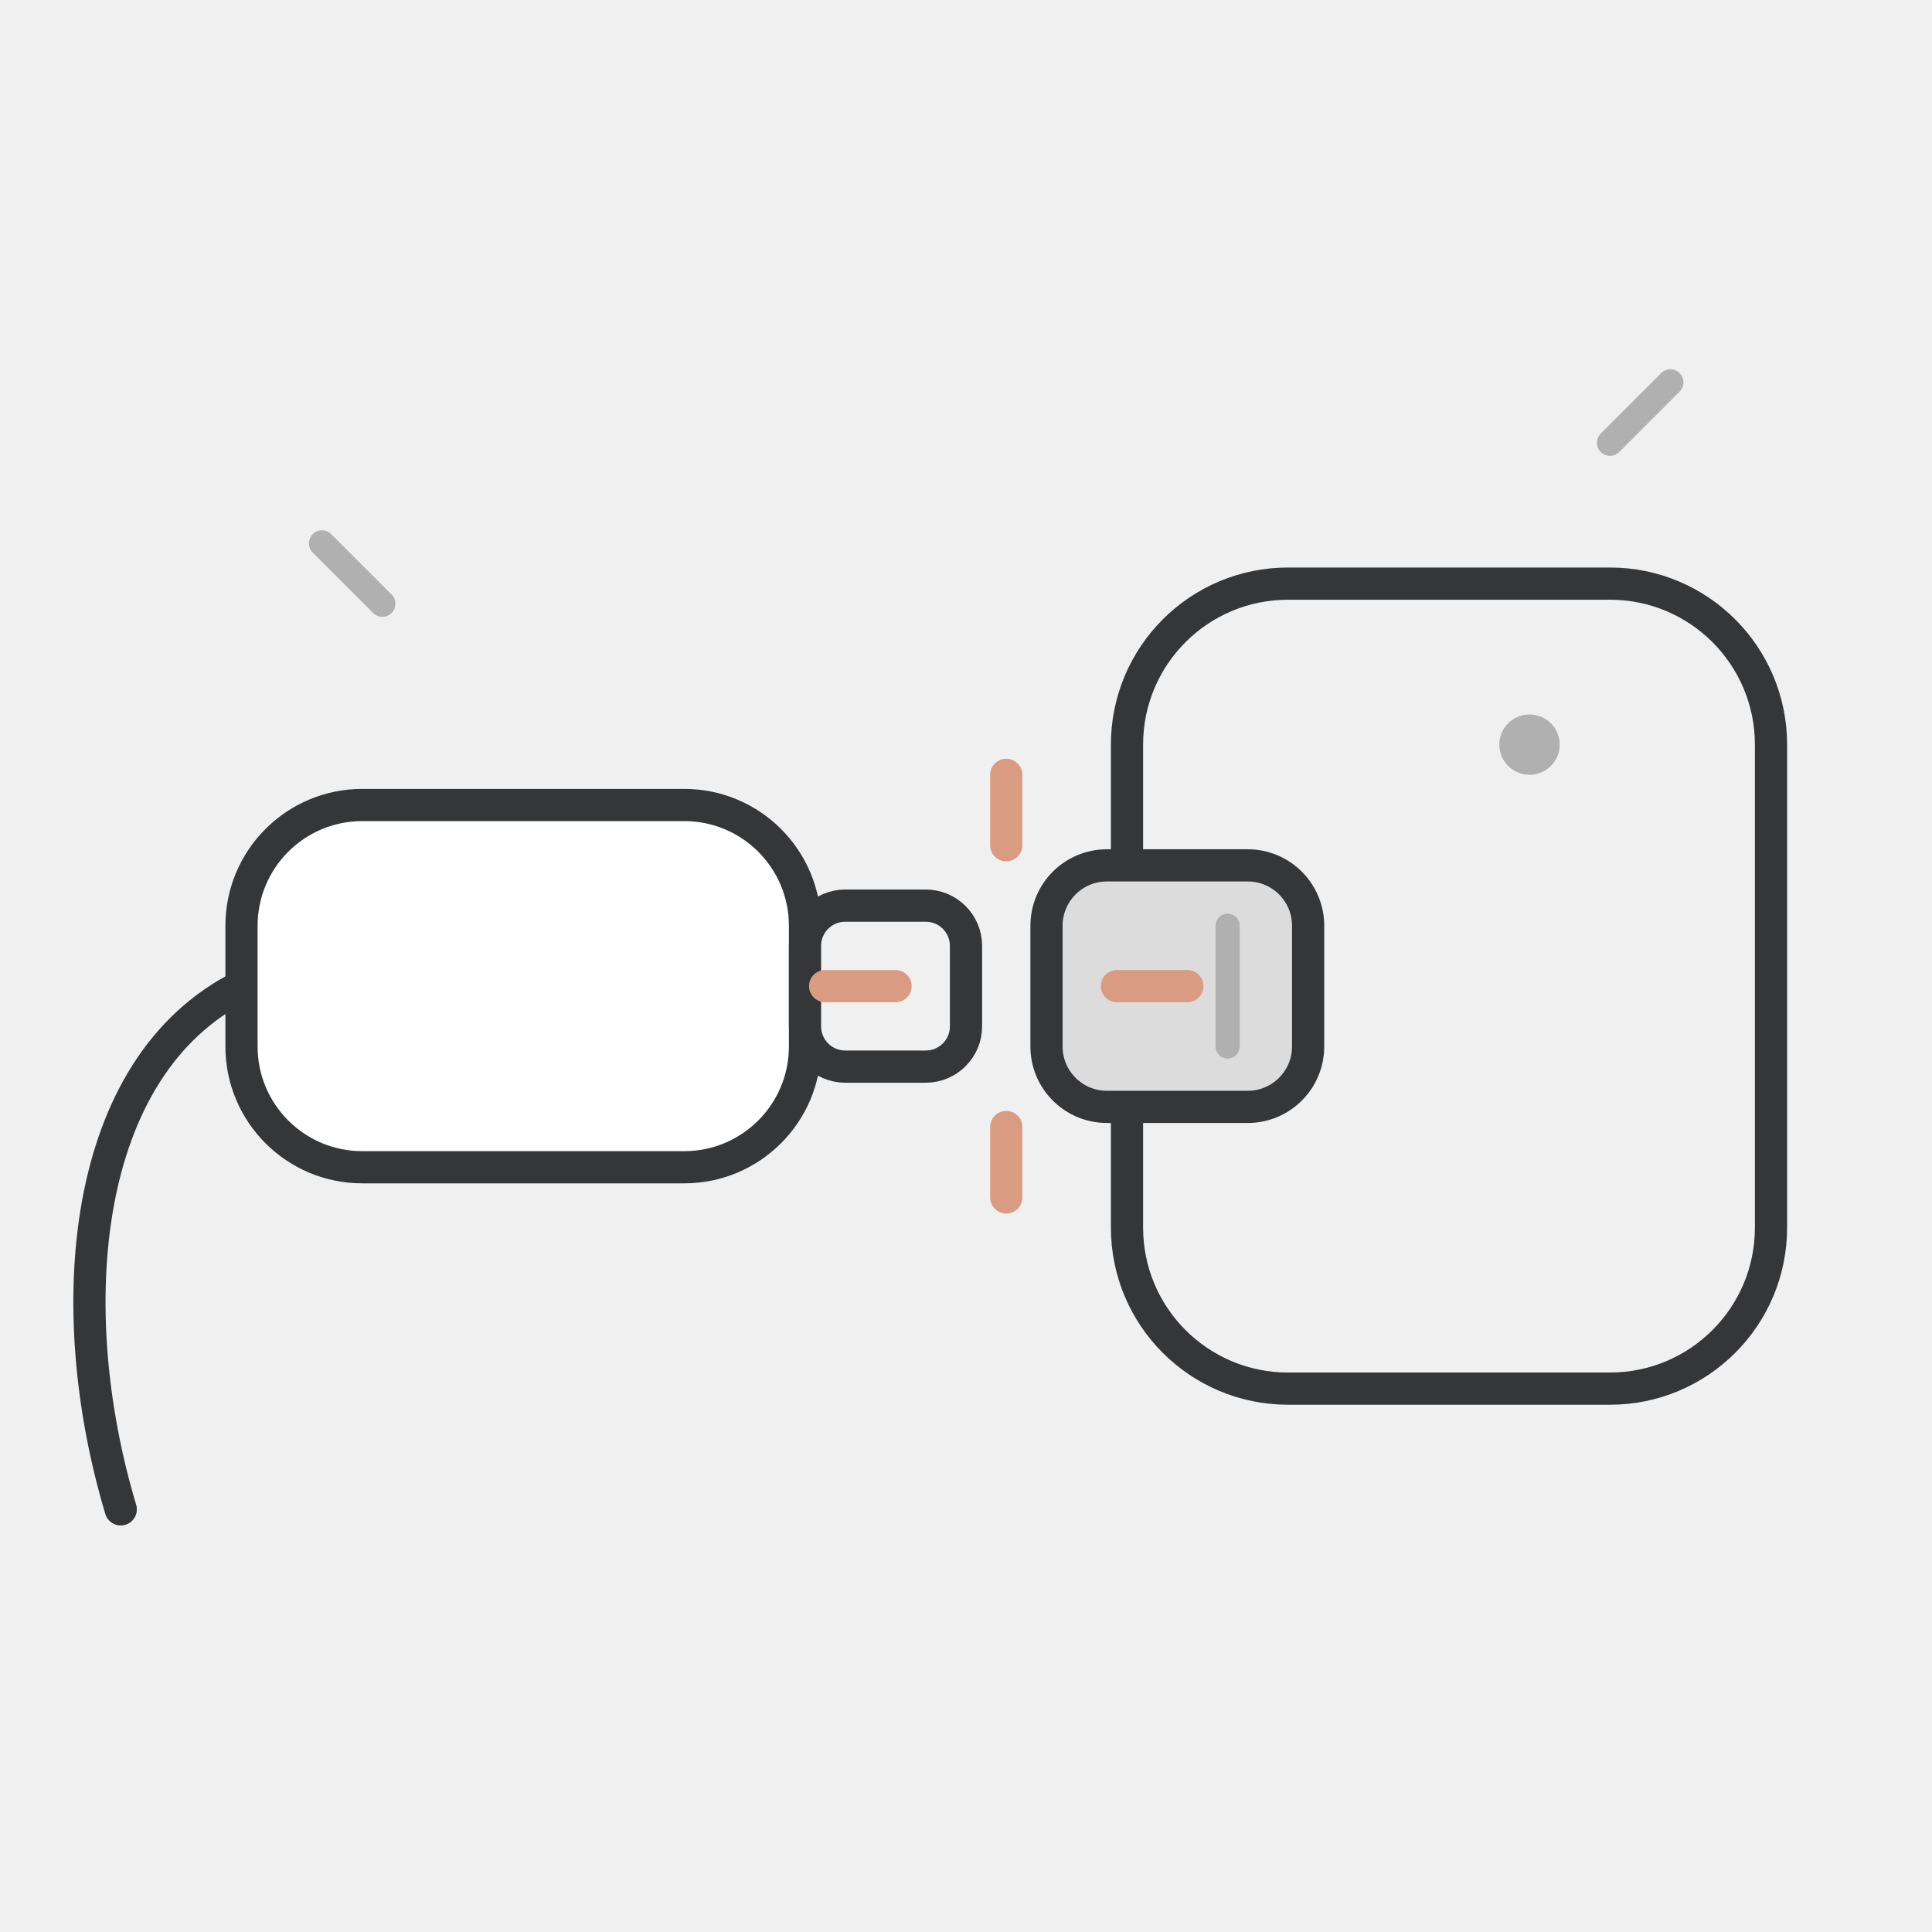
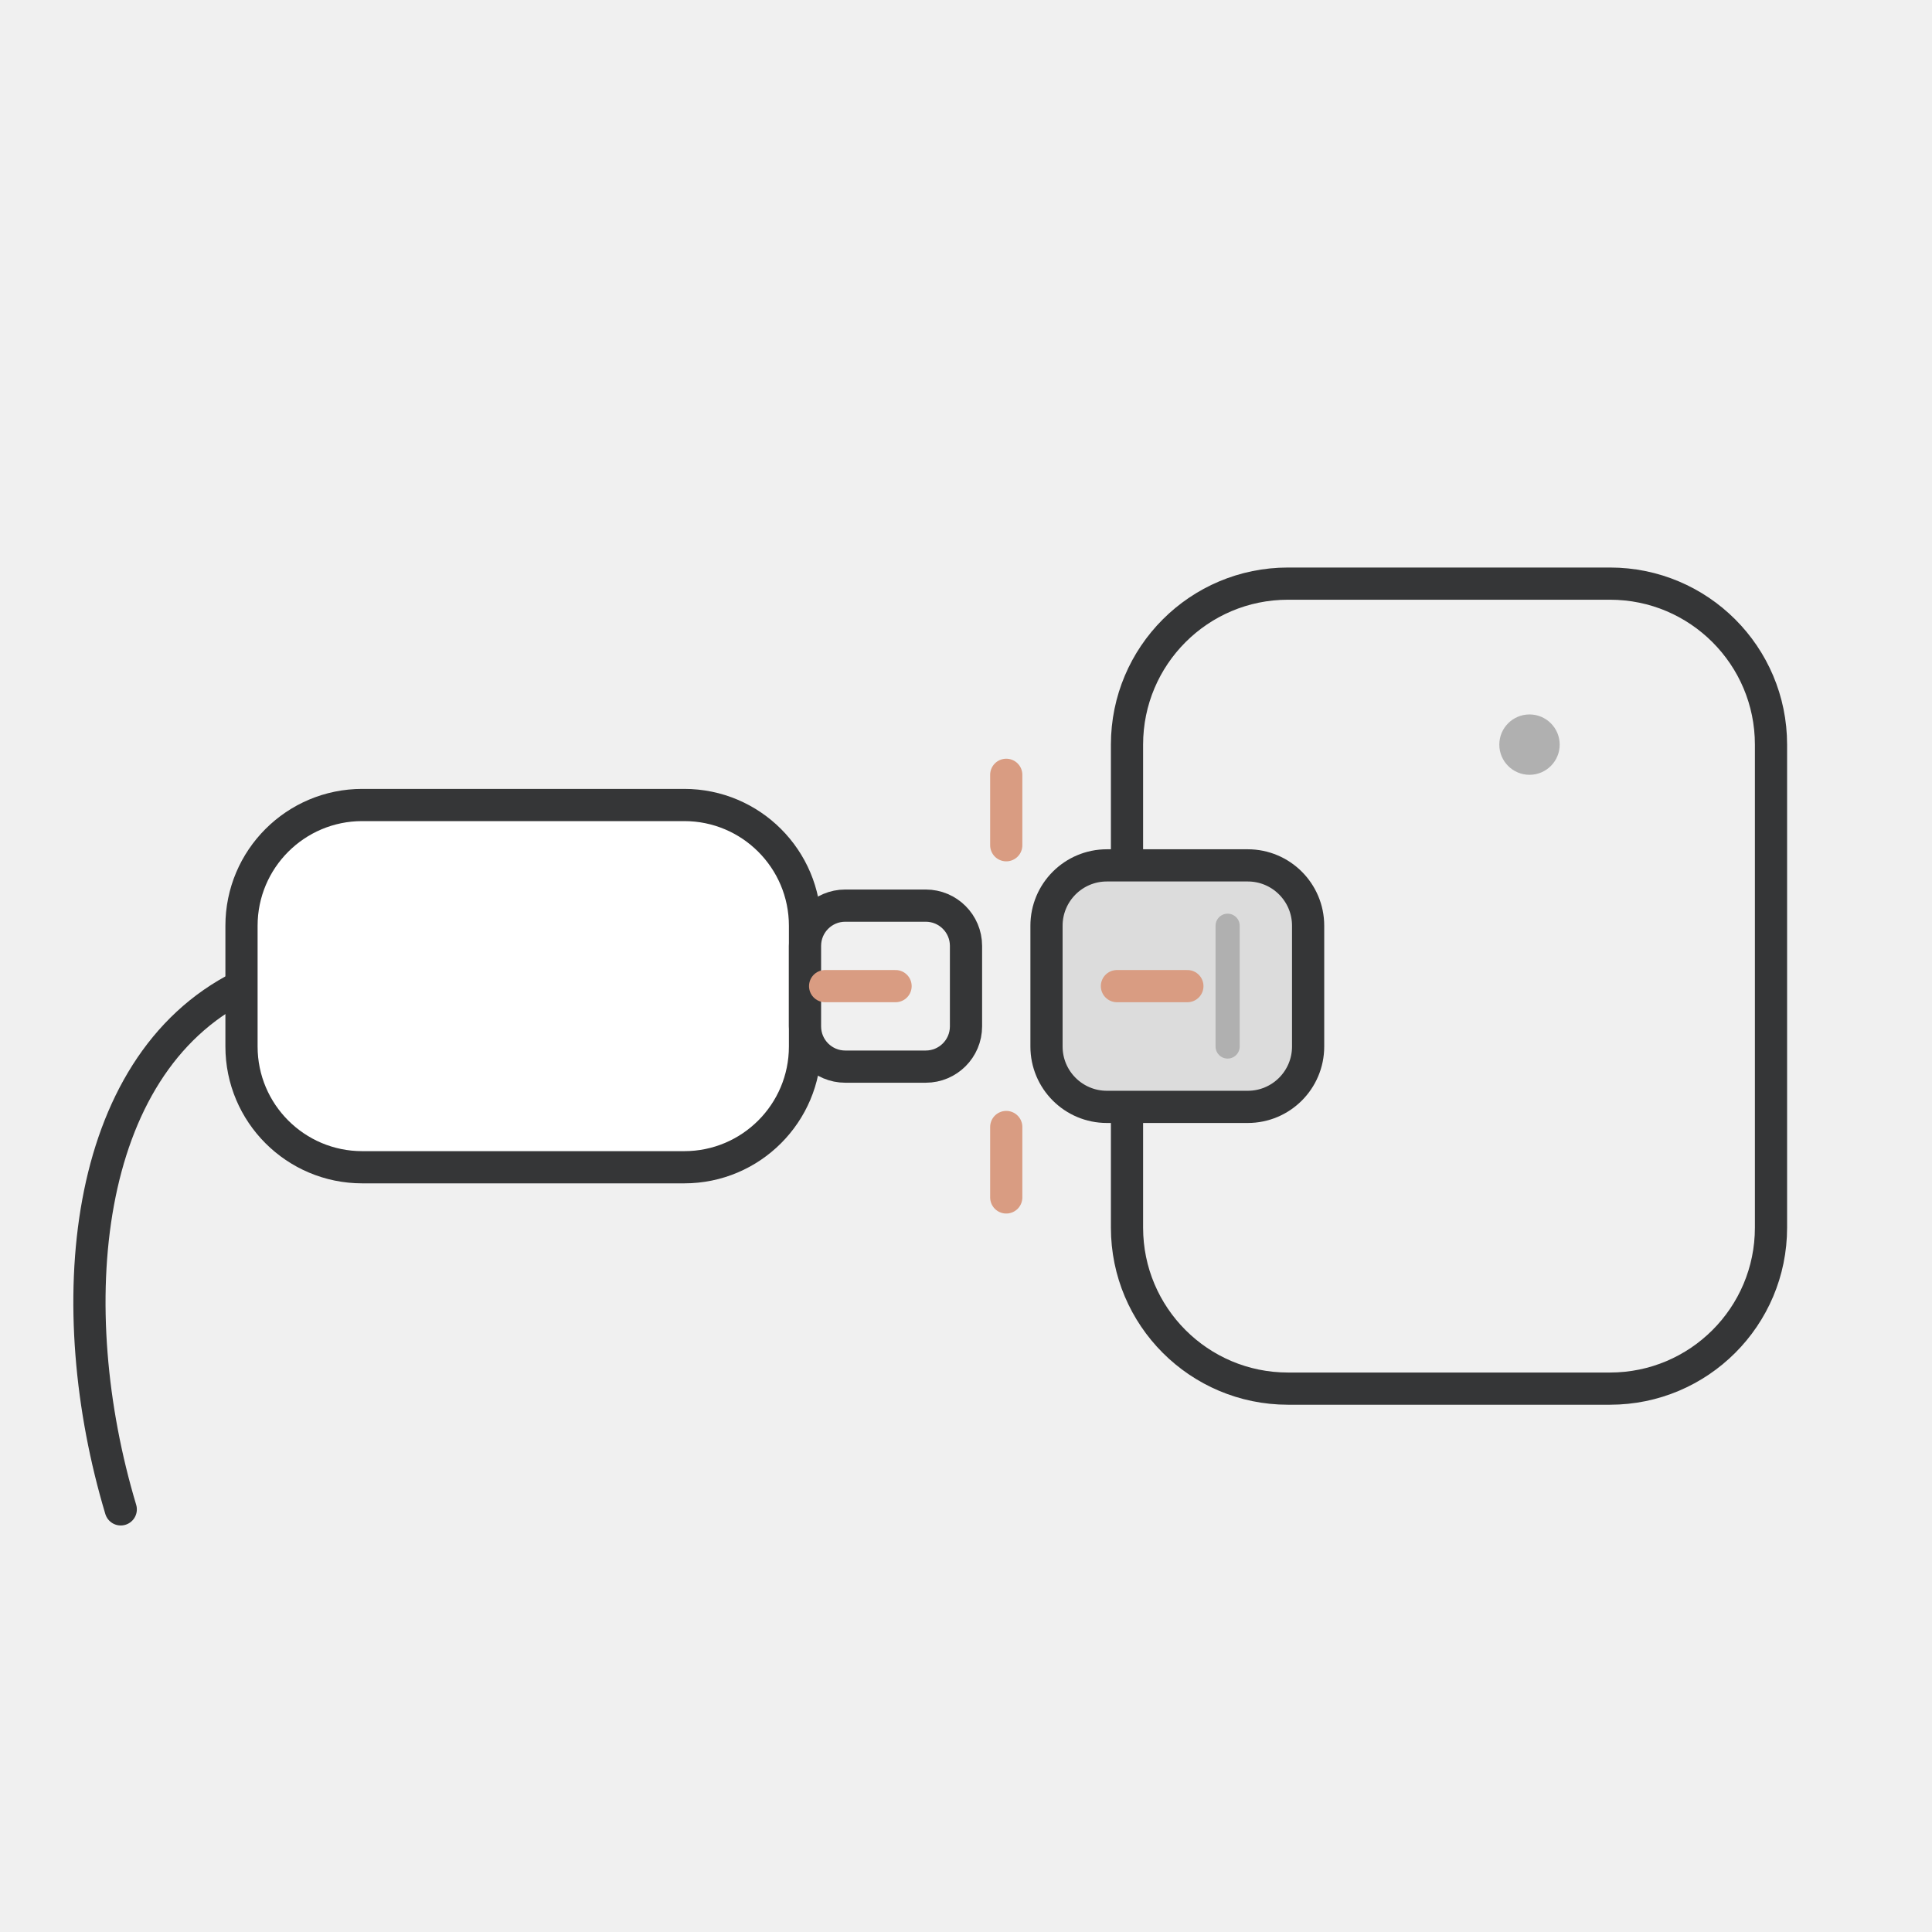
<svg xmlns="http://www.w3.org/2000/svg" width="192" height="192" viewBox="0 0 192 192" fill="none">
  <g stroke="#353637" stroke-width="3.2" stroke-linecap="round" stroke-linejoin="round">
    <path d="M24 98C8 106 6 130 12 150" fill="none" />
    <rect x="24" y="80" width="56" height="36" rx="12" fill="#FFFFFF" />
    <rect x="80" y="90" width="16" height="16" rx="4" fill="#F0F0F0" />
    <rect x="112" y="58" width="64" height="80" rx="16" fill="#F0F0F0" />
    <rect x="104" y="86" width="26" height="24" rx="6" fill="#DCDCDC" />
    <path d="M122 92v12" stroke="#B0B0B0" stroke-width="2.4" />
    <circle cx="152" cy="74" r="3" fill="#B0B0B0" stroke="none" />
  </g>
  <g stroke="#D99C82" stroke-width="3.2" stroke-linecap="round">
    <path d="M100 84v-7M100 112v7M89 98h-7M111 98h7" />
  </g>
-   <g stroke="#B0B0B0" stroke-width="2.6" stroke-linecap="round">
-     <path d="M38 60l-6-6M160 44l6-6" />
-   </g>
</svg>
